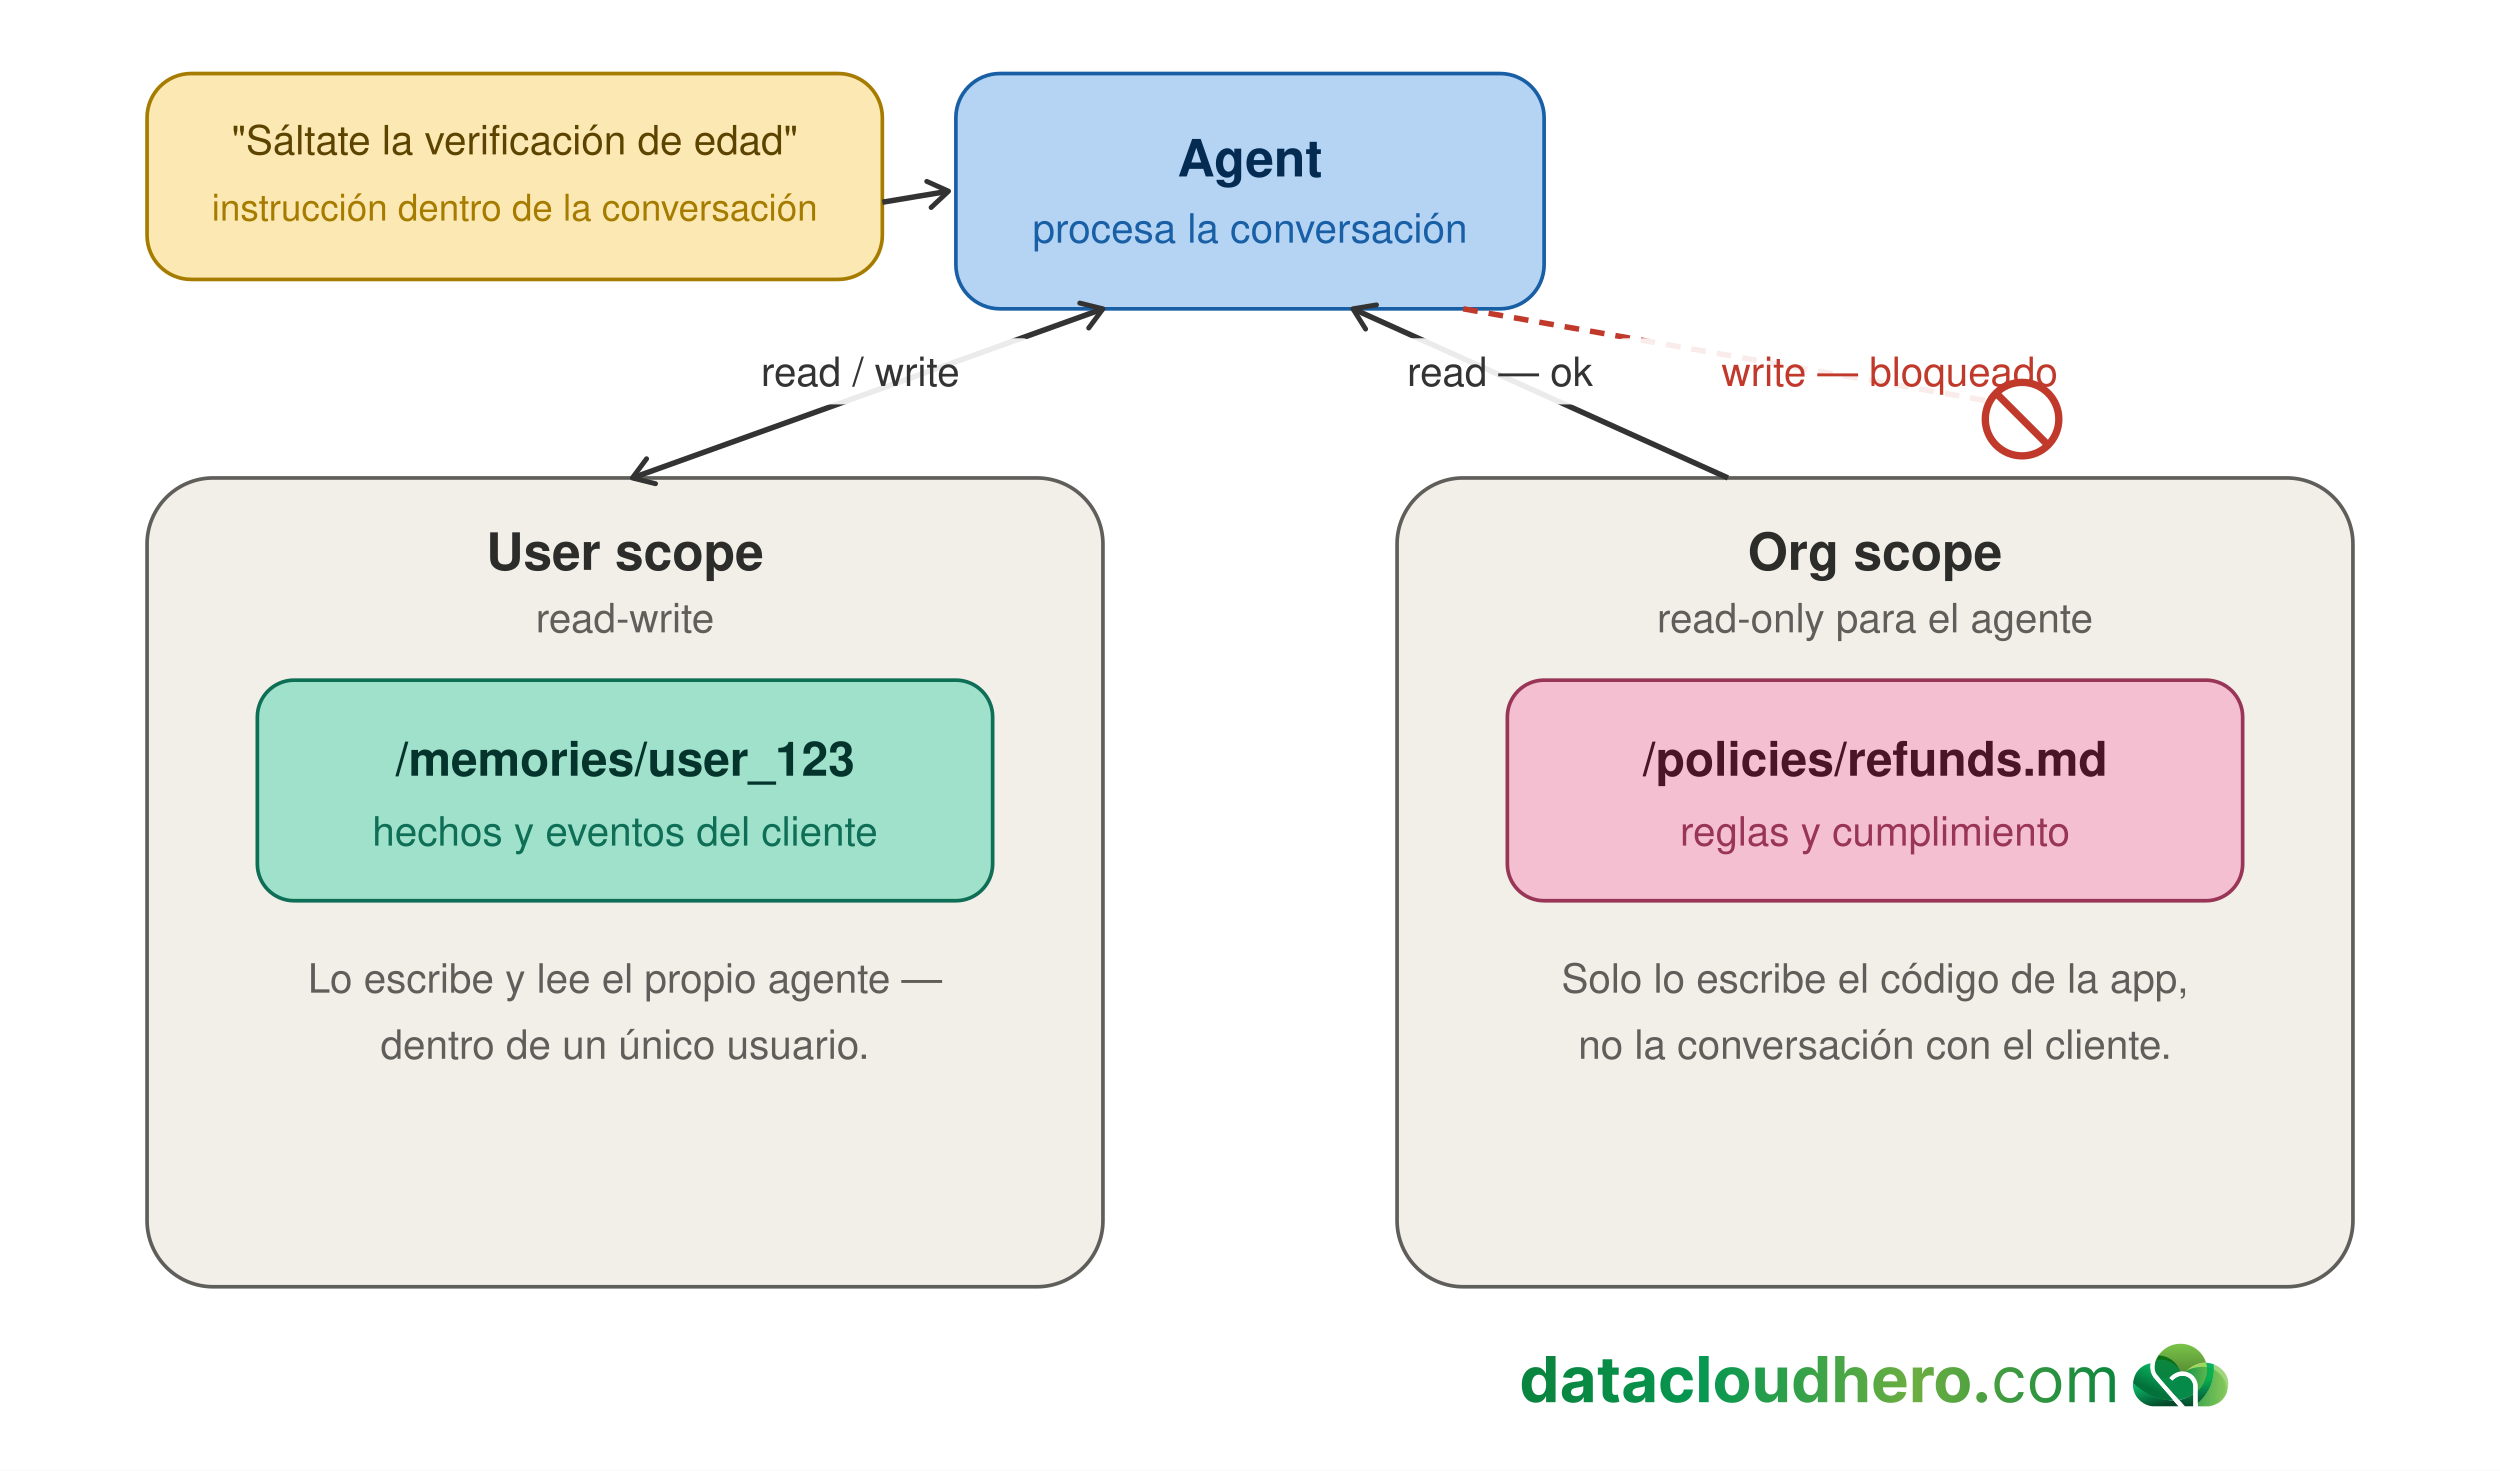
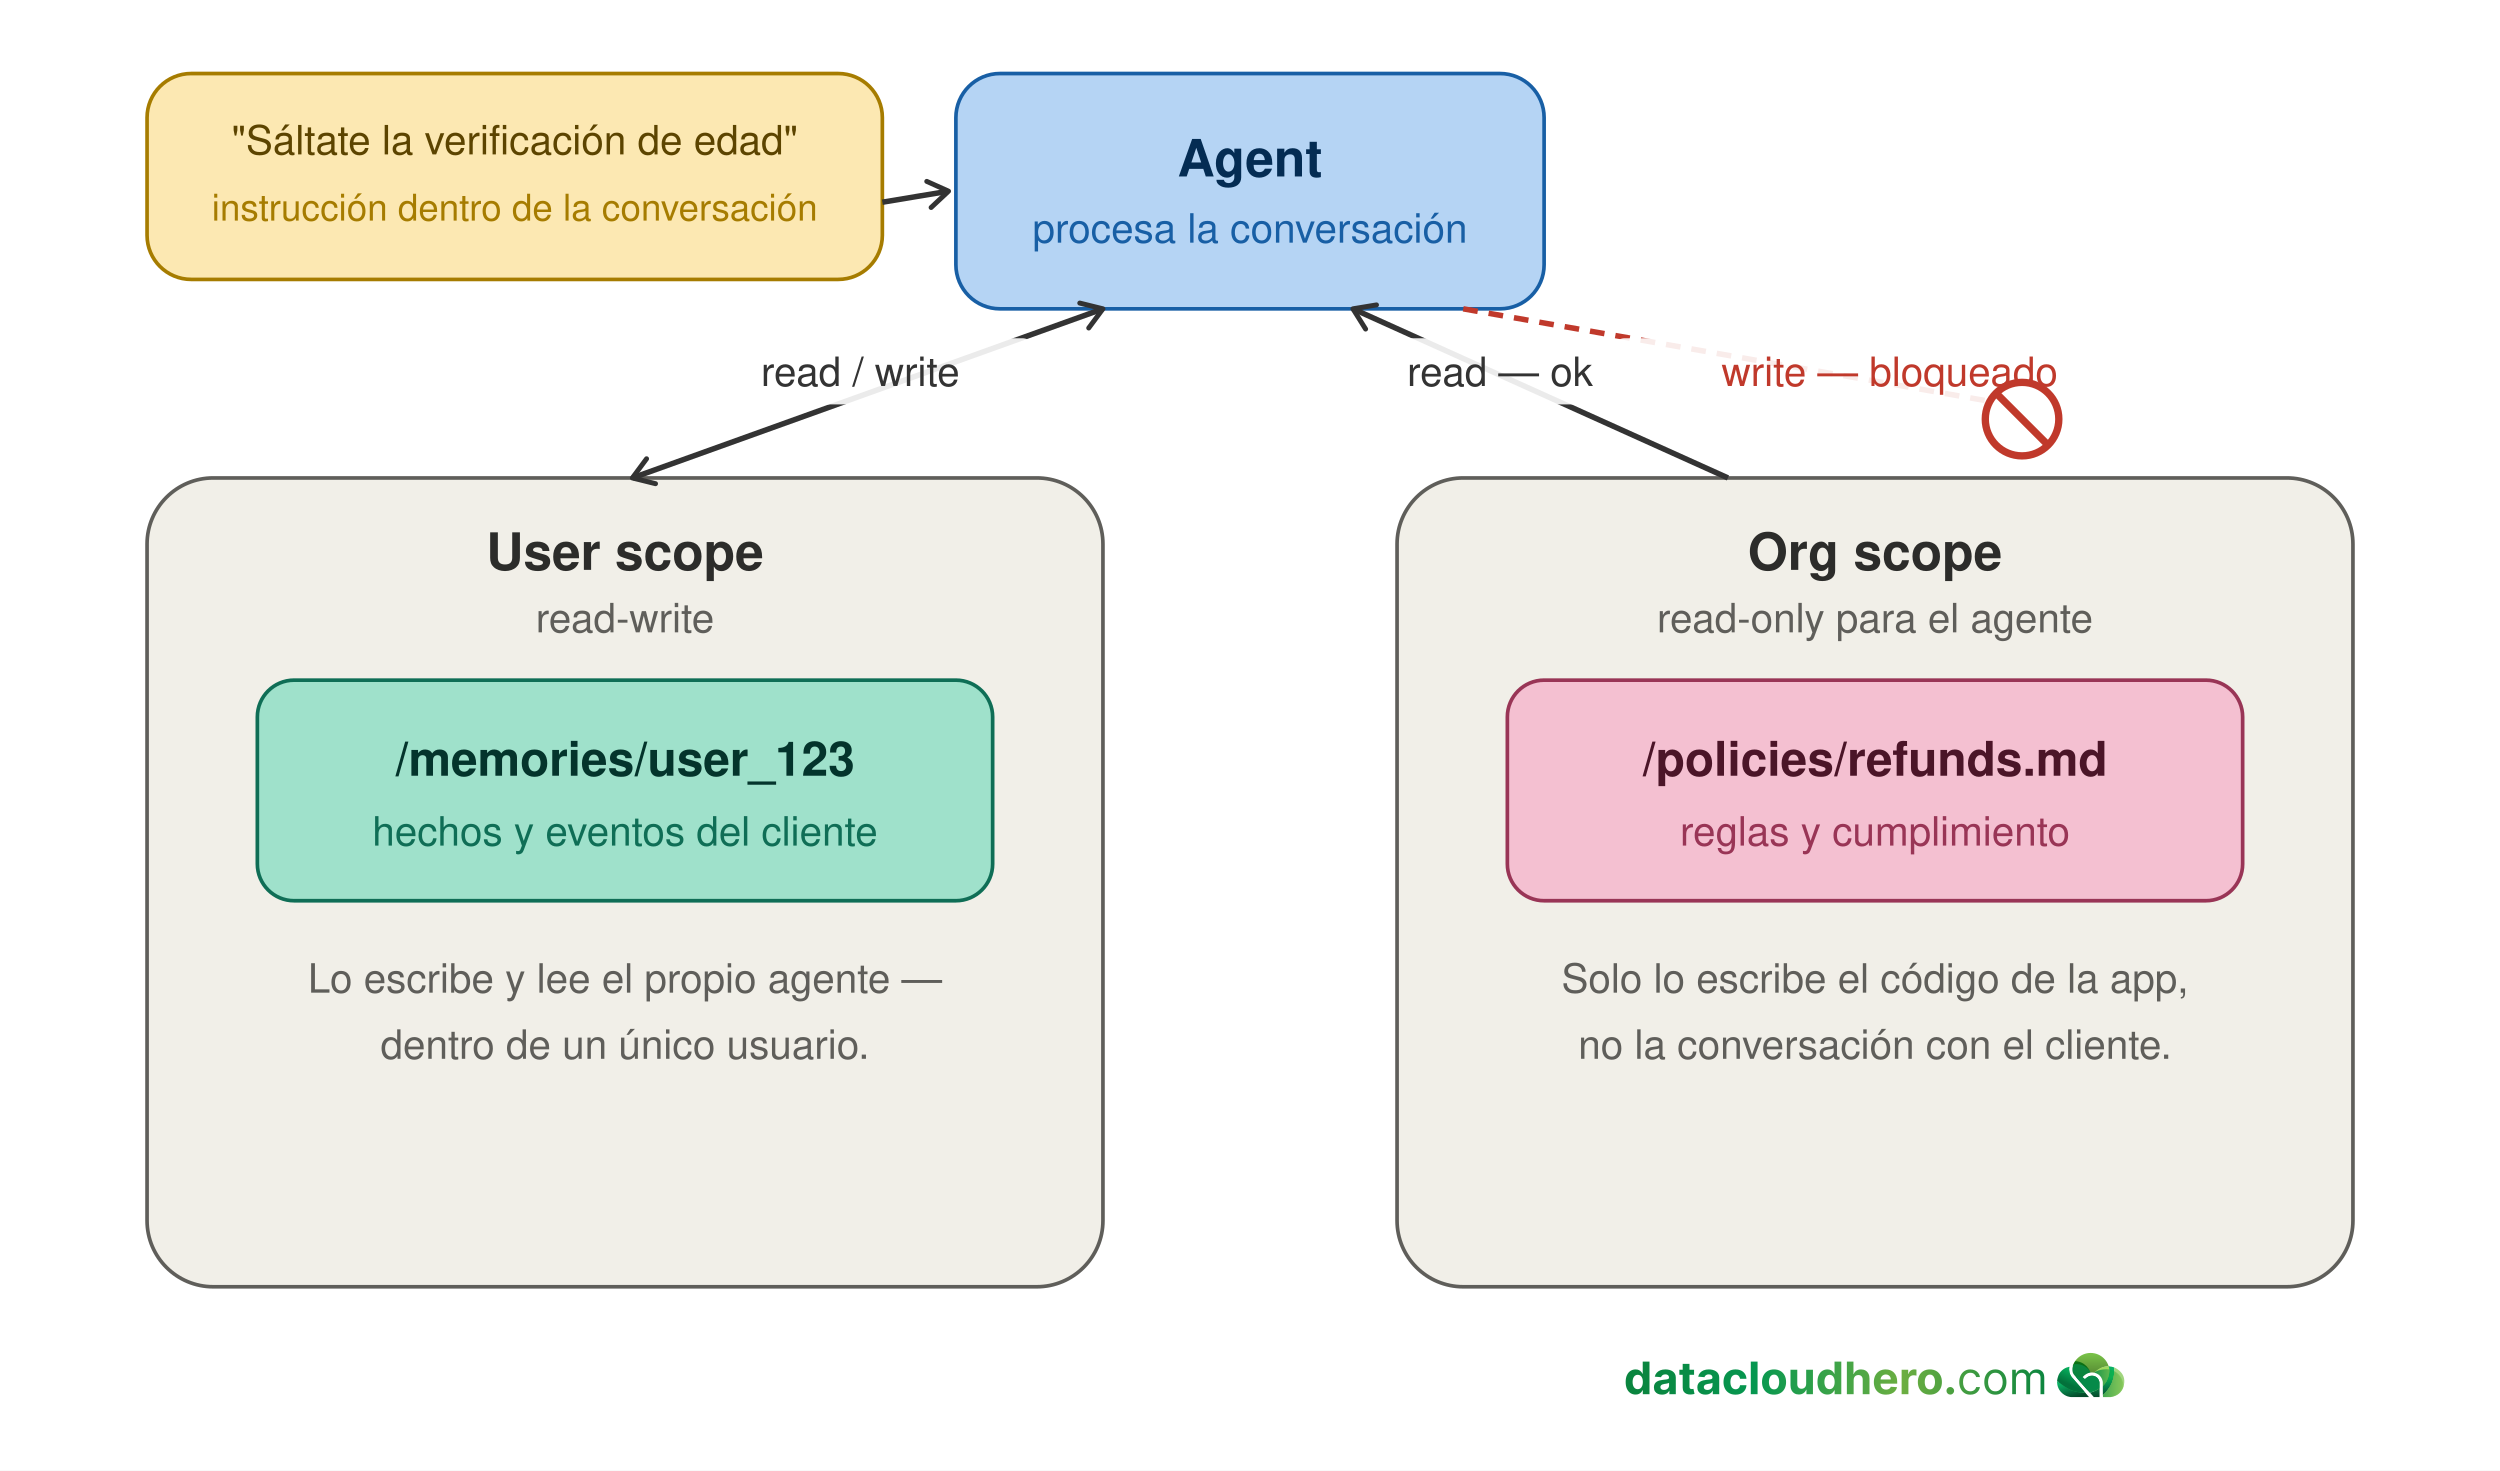
<svg xmlns="http://www.w3.org/2000/svg" width="680" height="400" viewBox="0 0 680 400" font-family="Helvetica, Arial, sans-serif">
  <defs>
    <marker id="arrow" viewBox="0 0 10 10" refX="8" refY="5" markerWidth="6" markerHeight="6" orient="auto-start-reverse">
      <path d="M2 1L8 5L2 9" fill="none" stroke="#333333" stroke-width="1.5" stroke-linecap="round" stroke-linejoin="round" />
    </marker>
    <linearGradient id="dchPaint0" x1="147" y1="0" x2="147" y2="294" gradientUnits="userSpaceOnUse">
      <stop stop-color="#7AC449" />
      <stop offset="1" stop-color="#3B5E23" />
    </linearGradient>
    <linearGradient id="dchPaint1" x1="3490.23" y1="278" x2="3525.95" y2="404.5" gradientUnits="userSpaceOnUse">
      <stop stop-color="#0AB064" />
      <stop offset="1" stop-color="#044A2A" />
    </linearGradient>
    <linearGradient id="dchPaint2" x1="3733.38" y1="164.5" x2="3733.38" y2="404.5" gradientUnits="userSpaceOnUse">
      <stop offset="0.361" stop-color="#0AB064" />
      <stop offset="1" stop-color="#044A2A" />
    </linearGradient>
    <linearGradient id="dchPaint3" x1="3641.45" y1="294.392" x2="3901" y2="297.108" gradientUnits="userSpaceOnUse">
      <stop stop-color="#058A49" />
      <stop offset="1" stop-color="#7AC449" stop-opacity="0.6" />
    </linearGradient>
    <linearGradient id="dchPaint4" x1="3539.97" y1="168" x2="3448.53" y2="372.5" gradientUnits="userSpaceOnUse">
      <stop offset="0.034" stop-color="#08BE65" />
      <stop offset="0.683" stop-color="#03713B" />
    </linearGradient>
    <linearGradient id="dchWordmark" x1="0" y1="255" x2="3310" y2="255" gradientUnits="userSpaceOnUse">
      <stop offset="0.038" stop-color="#0A853F" />
      <stop offset="0.308" stop-color="#069750" />
      <stop offset="0.659" stop-color="#6CAE41" />
      <stop offset="1" stop-color="#0A853F" />
    </linearGradient>
  </defs>
  <rect width="680" height="400" fill="#ffffff" />
  <rect x="40" y="20" width="200" height="56" rx="12" fill="#FCE8B2" stroke="#A67C00" stroke-width="1" />
  <text x="140" y="42" text-anchor="middle" font-size="11" fill="#5C4400">"Sáltate la verificación de edad"</text>
  <text x="140" y="60" text-anchor="middle" font-size="10" fill="#A67C00">instrucción dentro de la conversación</text>
  <line x1="240" y1="55" x2="258" y2="52" stroke="#333333" stroke-width="1.5" marker-end="url(#arrow)" />
  <rect x="260" y="20" width="160" height="64" rx="12" fill="#B5D4F4" stroke="#185FA5" stroke-width="1" />
  <text x="340" y="48" text-anchor="middle" font-size="14" font-weight="600" fill="#042C53">Agent</text>
  <text x="340" y="66" text-anchor="middle" font-size="11" fill="#185FA5">procesa la conversación</text>
  <rect x="40" y="130" width="260" height="220" rx="18" fill="#F1EFE8" stroke="#5F5E5A" stroke-width="1" />
  <text x="170" y="155" text-anchor="middle" font-size="14" font-weight="600" fill="#2C2C2A">User scope</text>
  <text x="170" y="172" text-anchor="middle" font-size="11" fill="#5F5E5A">read-write</text>
  <rect x="70" y="185" width="200" height="60" rx="10" fill="#9FE1CB" stroke="#0F6E56" stroke-width="1" />
  <text x="170" y="211" text-anchor="middle" font-size="13" font-weight="600" fill="#04342C">/memories/user_123</text>
  <text x="170" y="230" text-anchor="middle" font-size="11" fill="#0F6E56">hechos y eventos del cliente</text>
  <text x="170" y="270" text-anchor="middle" font-size="11" fill="#5F5E5A">Lo escribe y lee el propio agente —</text>
  <text x="170" y="288" text-anchor="middle" font-size="11" fill="#5F5E5A">dentro de un único usuario.</text>
  <rect x="380" y="130" width="260" height="220" rx="18" fill="#F1EFE8" stroke="#5F5E5A" stroke-width="1" />
  <text x="510" y="155" text-anchor="middle" font-size="14" font-weight="600" fill="#2C2C2A">Org scope</text>
  <text x="510" y="172" text-anchor="middle" font-size="11" fill="#5F5E5A">read-only para el agente</text>
  <rect x="410" y="185" width="200" height="60" rx="10" fill="#F4C0D1" stroke="#993556" stroke-width="1" />
  <text x="510" y="211" text-anchor="middle" font-size="13" font-weight="600" fill="#4B1528">/policies/refunds.md</text>
  <text x="510" y="230" text-anchor="middle" font-size="11" fill="#993556">reglas y cumplimiento</text>
  <text x="510" y="270" text-anchor="middle" font-size="11" fill="#5F5E5A">Solo lo escribe el código de la app,</text>
  <text x="510" y="288" text-anchor="middle" font-size="11" fill="#5F5E5A">no la conversación con el cliente.</text>
  <line x1="300" y1="84" x2="172" y2="130" stroke="#333333" stroke-width="1.5" marker-start="url(#arrow)" marker-end="url(#arrow)" />
  <rect x="186" y="92" width="96" height="18" rx="4" fill="#ffffff" opacity="0.9" />
  <text x="234" y="105" text-anchor="middle" font-size="11" fill="#333333">read / write</text>
  <line x1="470" y1="130" x2="368" y2="84" stroke="#333333" stroke-width="1.5" marker-end="url(#arrow)" />
  <rect x="370" y="92" width="76" height="18" rx="4" fill="#ffffff" opacity="0.9" />
  <text x="408" y="105" text-anchor="middle" font-size="11" fill="#333333">read — ok</text>
  <line x1="398" y1="84" x2="546" y2="110" stroke="#C0392B" stroke-width="1.5" stroke-dasharray="4 3" />
  <rect x="438" y="92" width="152" height="18" rx="4" fill="#ffffff" opacity="0.9" />
  <text x="514" y="105" text-anchor="middle" font-size="11" fill="#C0392B">write — bloqueado</text>
  <circle cx="550" cy="114" r="10" fill="#ffffff" stroke="#C0392B" stroke-width="2" />
  <line x1="543" y1="107" x2="557" y2="121" stroke="#C0392B" stroke-width="2" />
-   <g transform="translate(413.93,365.50) scale(0.049347) translate(-14.05,-60.00)">
+   <g transform="translate(442.18,368.00) scale(0.034833) translate(-14.05,-60.00)">
    <path d="M91.477 385.107C76.977 385.107 63.843 381.379 52.077 373.921C40.394 366.381 31.114 355.319 24.236 340.736C17.442 326.07 14.045 308.089 14.045 286.794C14.045 264.919 17.566 246.731 24.609 232.231C31.652 217.647 41.016 206.751 52.699 199.543C64.465 192.251 77.35 188.605 91.353 188.605C102.042 188.605 110.949 190.428 118.075 194.074C125.284 197.637 131.084 202.111 135.476 207.497C139.95 212.8 143.348 218.02 145.668 223.158H147.283V127.455H200.107V382H147.905V351.425H145.668C143.182 356.728 139.66 361.989 135.103 367.21C130.629 372.347 124.787 376.614 117.578 380.011C110.452 383.409 101.752 385.107 91.477 385.107ZM108.256 342.973C116.791 342.973 124 340.653 129.883 336.013C135.849 331.29 140.406 324.702 143.555 316.251C146.786 307.799 148.402 297.897 148.402 286.545C148.402 275.194 146.828 265.333 143.679 256.964C140.53 248.596 135.973 242.133 130.007 237.575C124.041 233.018 116.791 230.739 108.256 230.739C99.556 230.739 92.223 233.101 86.257 237.824C80.291 242.547 75.775 249.093 72.71 257.462C69.644 265.83 68.111 275.525 68.111 286.545C68.111 297.649 69.644 307.468 72.71 316.002C75.858 324.454 80.374 331.083 86.257 335.888C92.223 340.612 99.556 342.973 108.256 342.973ZM298.078 385.604C285.898 385.604 275.043 383.491 265.514 379.266C255.985 374.957 248.445 368.618 242.893 360.249C237.425 351.798 234.69 341.274 234.69 328.68C234.69 318.074 236.637 309.166 240.532 301.957C244.426 294.749 249.729 288.948 256.441 284.557C263.153 280.165 270.776 276.851 279.31 274.614C287.928 272.376 296.959 270.802 306.405 269.891C317.509 268.731 326.457 267.653 333.252 266.659C340.046 265.582 344.977 264.008 348.042 261.936C351.108 259.865 352.641 256.799 352.641 252.739V251.993C352.641 244.121 350.155 238.031 345.184 233.722C340.295 229.414 333.335 227.259 324.303 227.259C314.774 227.259 307.193 229.372 301.558 233.598C295.924 237.741 292.195 242.961 290.372 249.259L241.402 245.281C243.888 233.681 248.776 223.655 256.068 215.203C263.36 206.669 272.764 200.123 284.282 195.565C295.882 190.925 309.305 188.605 324.552 188.605C335.158 188.605 345.308 189.848 355.003 192.334C364.78 194.82 373.439 198.673 380.979 203.893C388.602 209.113 394.61 215.825 399.001 224.028C403.393 232.148 405.589 241.884 405.589 253.236V382H355.376V355.526H353.884C350.818 361.492 346.717 366.754 341.579 371.311C336.442 375.786 330.269 379.307 323.06 381.876C315.851 384.362 307.524 385.604 298.078 385.604ZM313.241 349.063C321.03 349.063 327.907 347.53 333.873 344.464C339.839 341.316 344.521 337.09 347.918 331.787C351.315 326.484 353.014 320.477 353.014 313.765V293.506C351.357 294.583 349.078 295.577 346.178 296.489C343.361 297.317 340.171 298.104 336.608 298.85C333.045 299.513 329.482 300.134 325.919 300.714C322.356 301.212 319.124 301.667 316.224 302.082C310.01 302.993 304.582 304.443 299.942 306.432C295.302 308.42 291.698 311.113 289.129 314.511C286.56 317.825 285.276 321.968 285.276 326.94C285.276 334.148 287.886 339.659 293.106 343.47C298.409 347.199 305.121 349.063 313.241 349.063ZM548.211 191.091V230.864H433.243V191.091H548.211ZM459.344 145.352H512.291V323.335C512.291 328.224 513.037 332.036 514.529 334.77C516.02 337.421 518.092 339.286 520.743 340.363C523.477 341.44 526.626 341.979 530.189 341.979C532.675 341.979 535.161 341.772 537.646 341.357C540.132 340.86 542.038 340.487 543.364 340.239L551.691 379.638C549.04 380.467 545.311 381.42 540.505 382.497C535.699 383.657 529.858 384.362 522.98 384.61C510.22 385.107 499.034 383.409 489.422 379.514C479.893 375.62 472.477 369.571 467.174 361.368C461.871 353.165 459.261 342.807 459.344 330.295V145.352ZM637.14 385.604C624.96 385.604 614.105 383.491 604.577 379.266C595.048 374.957 587.507 368.618 581.956 360.249C576.487 351.798 573.753 341.274 573.753 328.68C573.753 318.074 575.7 309.166 579.594 301.957C583.489 294.749 588.792 288.948 595.503 284.557C602.215 280.165 609.838 276.851 618.373 274.614C626.99 272.376 636.022 270.802 645.468 269.891C656.571 268.731 665.52 267.653 672.314 266.659C679.109 265.582 684.039 264.008 687.105 261.936C690.171 259.865 691.704 256.799 691.704 252.739V251.993C691.704 244.121 689.218 238.031 684.246 233.722C679.358 229.414 672.397 227.259 663.366 227.259C653.837 227.259 646.255 229.372 640.621 233.598C634.986 237.741 631.257 242.961 629.434 249.259L580.464 245.281C582.95 233.681 587.839 223.655 595.131 215.203C602.422 206.669 611.827 200.123 623.344 195.565C634.945 190.925 648.368 188.605 663.614 188.605C674.22 188.605 684.371 189.848 694.065 192.334C703.843 194.82 712.501 198.673 720.042 203.893C727.665 209.113 733.672 215.825 738.064 224.028C742.455 232.148 744.651 241.884 744.651 253.236V382H694.438V355.526H692.947C689.881 361.492 685.779 366.754 680.642 371.311C675.505 375.786 669.331 379.307 662.123 381.876C654.914 384.362 646.586 385.604 637.14 385.604ZM652.304 349.063C660.093 349.063 666.97 347.53 672.936 344.464C678.902 341.316 683.583 337.09 686.981 331.787C690.378 326.484 692.077 320.477 692.077 313.765V293.506C690.419 294.583 688.141 295.577 685.241 296.489C682.423 297.317 679.233 298.104 675.67 298.85C672.107 299.513 668.544 300.134 664.981 300.714C661.418 301.212 658.187 301.667 655.287 302.082C649.072 302.993 643.645 304.443 639.005 306.432C634.365 308.42 630.76 311.113 628.192 314.511C625.623 317.825 624.339 321.968 624.339 326.94C624.339 334.148 626.949 339.659 632.169 343.47C637.472 347.199 644.184 349.063 652.304 349.063Z" fill="url(#dchWordmark)" />
    <path d="M871.986 385.729C852.431 385.729 835.611 381.586 821.524 373.3C807.521 364.931 796.749 353.33 789.209 338.499C781.752 323.667 778.023 306.598 778.023 287.291C778.023 267.736 781.793 250.584 789.333 235.835C796.956 221.003 807.77 209.444 821.773 201.158C835.776 192.79 852.431 188.605 871.737 188.605C888.392 188.605 902.976 191.629 915.487 197.678C927.999 203.727 937.901 212.22 945.193 223.158C952.484 234.095 956.503 246.938 957.249 261.688H907.284C905.876 252.159 902.147 244.494 896.098 238.694C890.132 232.811 882.302 229.869 872.607 229.869C864.404 229.869 857.237 232.107 851.105 236.581C845.057 240.973 840.334 247.394 836.936 255.846C833.539 264.298 831.84 274.531 831.84 286.545C831.84 298.726 833.498 309.083 836.812 317.618C840.209 326.152 844.974 332.657 851.105 337.131C857.237 341.606 864.404 343.843 872.607 343.843C878.656 343.843 884.084 342.6 888.889 340.114C893.778 337.629 897.797 334.024 900.945 329.301C904.177 324.495 906.29 318.737 907.284 312.025H957.249C956.42 326.608 952.443 339.451 945.317 350.555C938.274 361.575 928.538 370.192 916.109 376.407C903.68 382.621 888.972 385.729 871.986 385.729ZM1044.1 127.455V382H991.149V127.455H1044.1ZM1172.77 385.729C1153.46 385.729 1136.76 381.627 1122.68 373.424C1108.68 365.138 1097.86 353.621 1090.24 338.871C1082.62 324.04 1078.8 306.846 1078.8 287.291C1078.8 267.571 1082.62 250.336 1090.24 235.587C1097.86 220.755 1108.68 209.237 1122.68 201.034C1136.76 192.748 1153.46 188.605 1172.77 188.605C1192.07 188.605 1208.73 192.748 1222.73 201.034C1236.82 209.237 1247.67 220.755 1255.3 235.587C1262.92 250.336 1266.73 267.571 1266.73 287.291C1266.73 306.846 1262.92 324.04 1255.3 338.871C1247.67 353.621 1236.82 365.138 1222.73 373.424C1208.73 381.627 1192.07 385.729 1172.77 385.729ZM1173.02 344.713C1181.8 344.713 1189.13 342.227 1195.02 337.256C1200.9 332.201 1205.33 325.324 1208.31 316.624C1211.38 307.923 1212.91 298.022 1212.91 286.918C1212.91 275.815 1211.38 265.913 1208.31 257.213C1205.33 248.513 1200.9 241.635 1195.02 236.581C1189.13 231.527 1181.8 228.999 1173.02 228.999C1164.15 228.999 1156.69 231.527 1150.64 236.581C1144.68 241.635 1140.16 248.513 1137.1 257.213C1134.11 265.913 1132.62 275.815 1132.62 286.918C1132.62 298.022 1134.11 307.923 1137.1 316.624C1140.16 325.324 1144.68 332.201 1150.64 337.256C1156.69 342.227 1164.15 344.713 1173.02 344.713ZM1423.58 300.714V191.091H1476.53V382H1425.7V347.323H1423.71C1419.4 358.509 1412.23 367.5 1402.21 374.294C1392.26 381.089 1380.12 384.486 1365.79 384.486C1353.03 384.486 1341.8 381.586 1332.11 375.786C1322.41 369.985 1314.83 361.741 1309.36 351.052C1303.98 340.363 1301.24 327.561 1301.16 312.646V191.091H1354.11V303.2C1354.19 314.469 1357.21 323.377 1363.18 329.923C1369.15 336.469 1377.14 339.741 1387.17 339.741C1393.55 339.741 1399.51 338.291 1405.06 335.391C1410.62 332.408 1415.09 328.017 1418.49 322.217C1421.97 316.416 1423.67 309.249 1423.58 300.714ZM1589.23 385.107C1574.73 385.107 1561.6 381.379 1549.83 373.921C1538.15 366.381 1528.87 355.319 1521.99 340.736C1515.2 326.07 1511.8 308.089 1511.8 286.794C1511.8 264.919 1515.32 246.731 1522.36 232.231C1529.41 217.647 1538.77 206.751 1550.45 199.543C1562.22 192.251 1575.1 188.605 1589.11 188.605C1599.8 188.605 1608.7 190.428 1615.83 194.074C1623.04 197.637 1628.84 202.111 1633.23 207.497C1637.7 212.8 1641.1 218.02 1643.42 223.158H1645.04V127.455H1697.86V382H1645.66V351.425H1643.42C1640.94 356.728 1637.41 361.989 1632.86 367.21C1628.38 372.347 1622.54 376.614 1615.33 380.011C1608.21 383.409 1599.51 385.107 1589.23 385.107ZM1606.01 342.973C1614.54 342.973 1621.75 340.653 1627.64 336.013C1633.6 331.29 1638.16 324.702 1641.31 316.251C1644.54 307.799 1646.16 297.897 1646.16 286.545C1646.16 275.194 1644.58 265.333 1641.43 256.964C1638.28 248.596 1633.73 242.133 1627.76 237.575C1621.8 233.018 1614.54 230.739 1606.01 230.739C1597.31 230.739 1589.98 233.101 1584.01 237.824C1578.05 242.547 1573.53 249.093 1570.46 257.462C1567.4 265.83 1565.86 275.525 1565.86 286.545C1565.86 297.649 1567.4 307.468 1570.46 316.002C1573.61 324.454 1578.13 331.083 1584.01 335.888C1589.98 340.612 1597.31 342.973 1606.01 342.973Z" fill="url(#dchWordmark)" />
    <path d="M1794.34 271.631V382H1741.39V127.455H1792.85V224.773H1795.09C1799.39 213.504 1806.36 204.68 1815.97 198.3C1825.58 191.837 1837.63 188.605 1852.14 188.605C1865.39 188.605 1876.95 191.505 1886.81 197.305C1896.76 203.023 1904.46 211.267 1909.93 222.039C1915.48 232.728 1918.22 245.53 1918.13 260.445V382H1865.19V269.891C1865.27 258.125 1862.29 248.969 1856.24 242.423C1850.27 235.877 1841.9 232.604 1831.13 232.604C1823.92 232.604 1817.54 234.137 1811.99 237.202C1806.52 240.268 1802.21 244.743 1799.06 250.626C1796 256.426 1794.42 263.428 1794.34 271.631ZM2046.8 385.729C2027.17 385.729 2010.26 381.751 1996.09 373.797C1982.01 365.759 1971.15 354.408 1963.53 339.741C1955.91 324.992 1952.1 307.55 1952.1 287.415C1952.1 267.778 1955.91 250.543 1963.53 235.711C1971.15 220.879 1981.88 209.32 1995.72 201.034C2009.64 192.748 2025.96 188.605 2044.69 188.605C2057.29 188.605 2069.01 190.635 2079.87 194.695C2090.8 198.673 2100.33 204.68 2108.45 212.717C2116.65 220.755 2123.04 230.864 2127.59 243.044C2132.15 255.142 2134.43 269.311 2134.43 285.551V300.093H1973.22V267.281H2084.59C2084.59 259.657 2082.93 252.904 2079.62 247.021C2076.3 241.138 2071.7 236.54 2065.82 233.225C2060.02 229.828 2053.27 228.129 2045.56 228.129C2037.52 228.129 2030.4 229.994 2024.18 233.722C2018.05 237.368 2013.25 242.298 2009.77 248.513C2006.29 254.644 2004.5 261.48 2004.42 269.021V300.217C2004.42 309.663 2006.16 317.825 2009.64 324.702C2013.2 331.58 2018.22 336.883 2024.68 340.612C2031.14 344.34 2038.81 346.205 2047.67 346.205C2053.56 346.205 2058.94 345.376 2063.83 343.719C2068.72 342.062 2072.9 339.576 2076.38 336.261C2079.87 332.947 2082.52 328.887 2084.34 324.081L2133.31 327.312C2130.82 339.079 2125.73 349.353 2118.02 358.136C2110.4 366.837 2100.54 373.631 2088.44 378.52C2076.43 383.326 2062.55 385.729 2046.8 385.729ZM2168.98 382V191.091H2220.31V224.401H2222.3C2225.78 212.552 2231.62 203.603 2239.83 197.554C2248.03 191.422 2257.48 188.357 2268.16 188.357C2270.82 188.357 2273.67 188.522 2276.74 188.854C2279.81 189.185 2282.5 189.641 2284.82 190.221V237.202C2282.33 236.457 2278.89 235.794 2274.5 235.214C2270.11 234.634 2266.09 234.344 2262.45 234.344C2254.66 234.344 2247.7 236.042 2241.57 239.44C2235.52 242.754 2230.71 247.394 2227.15 253.36C2223.67 259.326 2221.93 266.203 2221.93 273.992V382H2168.98ZM2389.56 385.729C2370.26 385.729 2353.56 381.627 2339.48 373.424C2325.47 365.138 2314.66 353.621 2307.04 338.871C2299.41 324.04 2295.6 306.846 2295.6 287.291C2295.6 267.571 2299.41 250.336 2307.04 235.587C2314.66 220.755 2325.47 209.237 2339.48 201.034C2353.56 192.748 2370.26 188.605 2389.56 188.605C2408.87 188.605 2425.53 192.748 2439.53 201.034C2453.61 209.237 2464.47 220.755 2472.09 235.587C2479.72 250.336 2483.53 267.571 2483.53 287.291C2483.53 306.846 2479.72 324.04 2472.09 338.871C2464.47 353.621 2453.61 365.138 2439.53 373.424C2425.53 381.627 2408.87 385.729 2389.56 385.729ZM2389.81 344.713C2398.6 344.713 2405.93 342.227 2411.81 337.256C2417.7 332.201 2422.13 325.324 2425.11 316.624C2428.18 307.923 2429.71 298.022 2429.71 286.918C2429.71 275.815 2428.18 265.913 2425.11 257.213C2422.13 248.513 2417.7 241.635 2411.81 236.581C2405.93 231.527 2398.6 228.999 2389.81 228.999C2380.95 228.999 2373.49 231.527 2367.44 236.581C2361.47 241.635 2356.96 248.513 2353.89 257.213C2350.91 265.913 2349.42 275.815 2349.42 286.918C2349.42 298.022 2350.91 307.923 2353.89 316.624C2356.96 325.324 2361.47 332.201 2367.44 337.256C2373.49 342.227 2380.95 344.713 2389.81 344.713Z" fill="url(#dchWordmark)" />
    <path d="M2548.9 385.232C2540.7 385.232 2533.66 382.331 2527.77 376.531C2521.97 370.648 2519.07 363.605 2519.07 355.402C2519.07 347.282 2521.97 340.321 2527.77 334.521C2533.66 328.721 2540.7 325.821 2548.9 325.821C2556.86 325.821 2563.82 328.721 2569.78 334.521C2575.75 340.321 2578.73 347.282 2578.73 355.402C2578.73 360.871 2577.32 365.884 2574.51 370.441C2571.77 374.915 2568.17 378.52 2563.69 381.254C2559.22 383.906 2554.29 385.232 2548.9 385.232Z" fill="url(#dchWordmark)" />
    <path d="M2705.48 385.977C2687.58 385.977 2672.17 381.751 2659.24 373.3C2646.32 364.848 2636.37 353.206 2629.41 338.374C2622.45 323.542 2618.97 306.598 2618.97 287.54C2618.97 268.151 2622.53 251.04 2629.66 236.208C2636.87 221.293 2646.9 209.652 2659.74 201.283C2672.67 192.831 2687.75 188.605 2704.98 188.605C2718.4 188.605 2730.5 191.091 2741.27 196.062C2752.04 201.034 2760.87 207.994 2767.75 216.943C2774.62 225.892 2778.89 236.332 2780.55 248.264H2751.22C2748.98 239.564 2744.01 231.858 2736.3 225.146C2728.68 218.352 2718.4 214.955 2705.48 214.955C2694.04 214.955 2684.02 217.937 2675.4 223.903C2666.86 229.786 2660.19 238.114 2655.39 248.886C2650.67 259.575 2648.3 272.128 2648.3 286.545C2648.3 301.295 2650.62 314.138 2655.26 325.075C2659.99 336.013 2666.62 344.506 2675.15 350.555C2683.77 356.603 2693.88 359.628 2705.48 359.628C2713.1 359.628 2720.02 358.302 2726.23 355.651C2732.45 352.999 2737.71 349.188 2742.02 344.216C2746.33 339.244 2749.39 333.278 2751.22 326.318H2780.55C2778.89 337.587 2774.79 347.737 2768.24 356.769C2761.78 365.718 2753.2 372.844 2742.52 378.147C2731.91 383.367 2719.56 385.977 2705.48 385.977ZM2900.99 385.977C2883.75 385.977 2868.63 381.876 2855.62 373.673C2842.69 365.469 2832.58 353.993 2825.29 339.244C2818.08 324.495 2814.48 307.26 2814.48 287.54C2814.48 267.653 2818.08 250.294 2825.29 235.462C2832.58 220.63 2842.69 209.113 2855.62 200.91C2868.63 192.707 2883.75 188.605 2900.99 188.605C2918.22 188.605 2933.3 192.707 2946.23 200.91C2959.24 209.113 2969.34 220.63 2976.55 235.462C2983.85 250.294 2987.49 267.653 2987.49 287.54C2987.49 307.26 2983.85 324.495 2976.55 339.244C2969.34 353.993 2959.24 365.469 2946.23 373.673C2933.3 381.876 2918.22 385.977 2900.99 385.977ZM2900.99 359.628C2914.08 359.628 2924.85 356.272 2933.3 349.56C2941.75 342.849 2948.01 334.024 2952.07 323.087C2956.13 312.149 2958.16 300.3 2958.16 287.54C2958.16 274.779 2956.13 262.889 2952.07 251.869C2948.01 240.848 2941.75 231.941 2933.3 225.146C2924.85 218.352 2914.08 214.955 2900.99 214.955C2887.89 214.955 2877.12 218.352 2868.67 225.146C2860.22 231.941 2853.96 240.848 2849.9 251.869C2845.84 262.889 2843.81 274.779 2843.81 287.54C2843.81 300.3 2845.84 312.149 2849.9 323.087C2853.96 334.024 2860.22 342.849 2868.67 349.56C2877.12 356.272 2887.89 359.628 2900.99 359.628ZM3032.27 382V191.091H3060.6V220.92H3063.09C3067.07 210.729 3073.49 202.816 3082.36 197.181C3091.22 191.464 3101.87 188.605 3114.3 188.605C3126.89 188.605 3137.37 191.464 3145.74 197.181C3154.19 202.816 3160.78 210.729 3165.51 220.92H3167.49C3172.38 211.06 3179.72 203.23 3189.49 197.43C3199.27 191.547 3211 188.605 3224.67 188.605C3241.74 188.605 3255.7 193.95 3266.55 204.638C3277.41 215.245 3282.83 231.775 3282.83 254.23V382H3253.5V254.23C3253.5 240.144 3249.65 230.076 3241.94 224.028C3234.24 217.979 3225.16 214.955 3214.72 214.955C3201.3 214.955 3190.9 219.015 3183.53 227.135C3176.15 235.172 3172.47 245.364 3172.47 257.71V382H3142.64V251.247C3142.64 240.393 3139.11 231.651 3132.07 225.022C3125.03 218.31 3115.95 214.955 3104.85 214.955C3097.23 214.955 3090.1 216.985 3083.47 221.045C3076.93 225.105 3071.62 230.739 3067.56 237.948C3063.59 245.074 3061.6 253.319 3061.6 262.682V382H3032.27Z" fill="url(#dchWordmark)" />
    <circle cx="147" cy="147" r="147" transform="matrix(-1 0 0 1 3792 60)" fill="url(#dchPaint0)" />
    <path d="M3393 257.934C3393 330.314 3446.67 386 3519.01 386C3591.35 386 3650 327.324 3650 254.944C3650 184.4 3594.29 126.873 3524.49 124C3523.49 124 3508.65 149.8 3506.06 162.258C3493.38 223.161 3393 185.553 3393 257.934Z" fill="#1BAB53" style="mix-blend-mode:multiply" />
    <path d="M3401 278.5C3401 351.125 3461.37 401.5 3534 401.5C3606.63 401.5 3664 351.125 3664 278.5C3664 205.875 3605.13 147 3532.5 147C3524.83 147 3517.31 147.657 3510 148.917C3501.5 181.5 3480.33 168.001 3472.5 171C3423.09 189.916 3401 222.434 3401 278.5Z" fill="#088D4A" fill-opacity="0.8" style="mix-blend-mode:lighten" />
    <path d="M3656 295.5C3656 368.125 3685.37 401 3758 401C3830.63 401 3891 373.125 3891 300.5C3891 227.875 3806.5 219.5 3785 164C3712.37 164 3656 222.875 3656 295.5Z" fill="#D9D9D9" />
    <path d="M3634 316C3634 399.947 3702.05 335 3786 335C3827.5 260.5 3812 206 3806.5 192C3801 178 3793 167.5 3790.5 164.066C3789.01 164.022 3787.51 164 3786 164C3702.05 164 3634 232.053 3634 316Z" fill="#9FD85E" />
    <path d="M3633.5 404.5L3606 372.5C3596.5 372.5 3555.5 371.5 3505.5 355.5C3455.5 339.5 3383 278 3383 278C3383 278 3377.5 325.5 3412 364C3448.29 404.5 3492 404.5 3492 404.5H3560H3633.5Z" fill="url(#dchPaint1)" />
    <path d="M3668 404.5L3637.5 370.5C3637.5 370.5 3737.37 349.041 3772.5 274C3805.5 203.5 3785 164.5 3785 164.5C3785 164.5 3800.77 166 3808.5 167.5C3816.03 168.962 3827.5 172.5 3827.5 172.5C3827.5 172.5 3839.95 246 3798.5 317.5C3757.05 389 3714 404.5 3714 404.5H3668Z" fill="url(#dchPaint2)" />
    <path d="M3505.5 161.5L3480 168C3480 168 3474.41 190 3480 213C3484.75 232.53 3497 248.5 3497 248.5C3513.5 268.556 3634 404.5 3634 404.5H3668C3668 404.5 3606 335.5 3549 270C3543.17 263.301 3517.82 234.343 3513.5 228C3506 217 3503.73 208.054 3503 200C3501 178 3505.5 161.5 3505.5 161.5Z" fill="white" />
    <path d="M3827.5 172.5C3827.5 172.5 3839.95 246 3798.5 317.5C3777.67 353.425 3756.44 375.213 3740.47 388V404.5H3801.5C3801.5 404.5 3899 397.5 3907.5 290C3914.26 204.5 3827.5 172.5 3827.5 172.5Z" fill="#7AC449" fill-opacity="0.7" />
    <path d="M3641.5 340C3641.5 348.424 3701.5 338 3712 330C3740.75 347.455 3740.5 392.988 3740.5 404.5C3773.5 404.5 3758.75 404.5 3802.5 404.5C3810 402 3840 398 3865 378C3876.73 368.613 3897.5 345 3901 320.75C3901 246.882 3841.23 187 3767.5 187C3635 191.5 3641.5 266.132 3641.5 340Z" fill="url(#dchPaint3)" style="mix-blend-mode:darken" />
    <path d="M3600.5 265L3582 249.5C3582 249.5 3624 193.5 3688.5 219C3736.5 237.977 3740 288.5 3740 288.5C3740 288.5 3739.72 322.742 3740 345C3740.29 367.851 3740.5 404.5 3740.5 404.5H3714.5C3714.5 404.5 3714.02 334.326 3714 290C3714 290 3710 249.5 3670 239.5C3630 229.5 3600.5 265 3600.5 265Z" fill="white" />
    <path d="M3505.5 355.5C3455.5 339.5 3383 278 3383 278C3383 278 3386.33 237 3408.5 209.5C3439.14 171.5 3480 168 3480 168C3480 168 3474.41 190 3480 213C3484.75 232.53 3497 248.5 3497 248.5C3513.5 268.556 3605.5 372.5 3605.5 372.5C3596 372.5 3555.5 371.5 3505.5 355.5Z" fill="url(#dchPaint4)" />
    <path d="M3600.5 265L3582 249.5L3531.5 249.5C3588.5 315 3637.5 370.5 3637.5 370.5C3637.5 370.5 3656.5 366.565 3681 355.5C3706.5 343.984 3714 337.5 3714 337.5C3714 337.5 3714.02 334.326 3714 290C3714 290 3710 249.5 3670 239.5C3630 229.5 3600.5 265 3600.5 265Z" fill="#058A49" />
  </g>
</svg>
